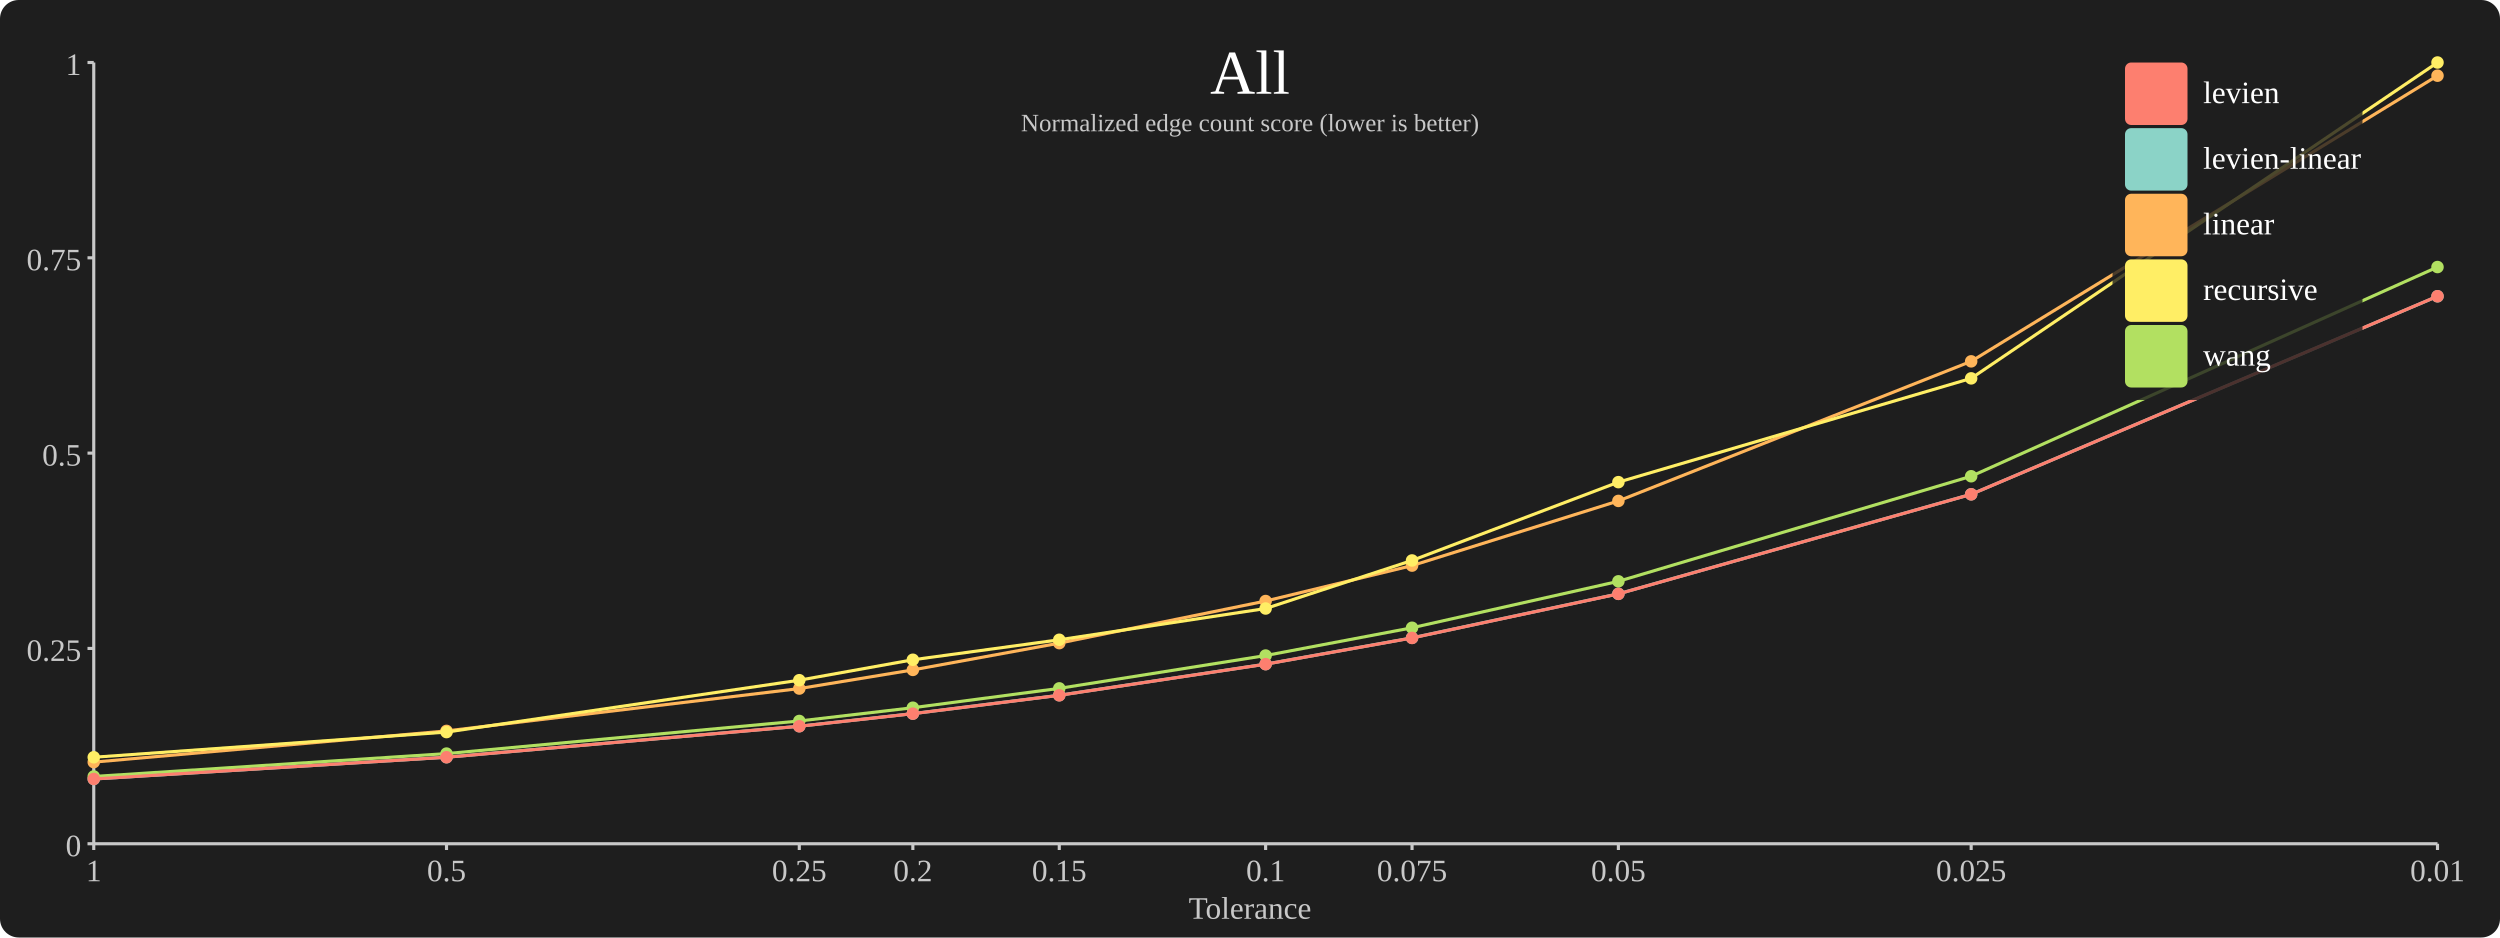
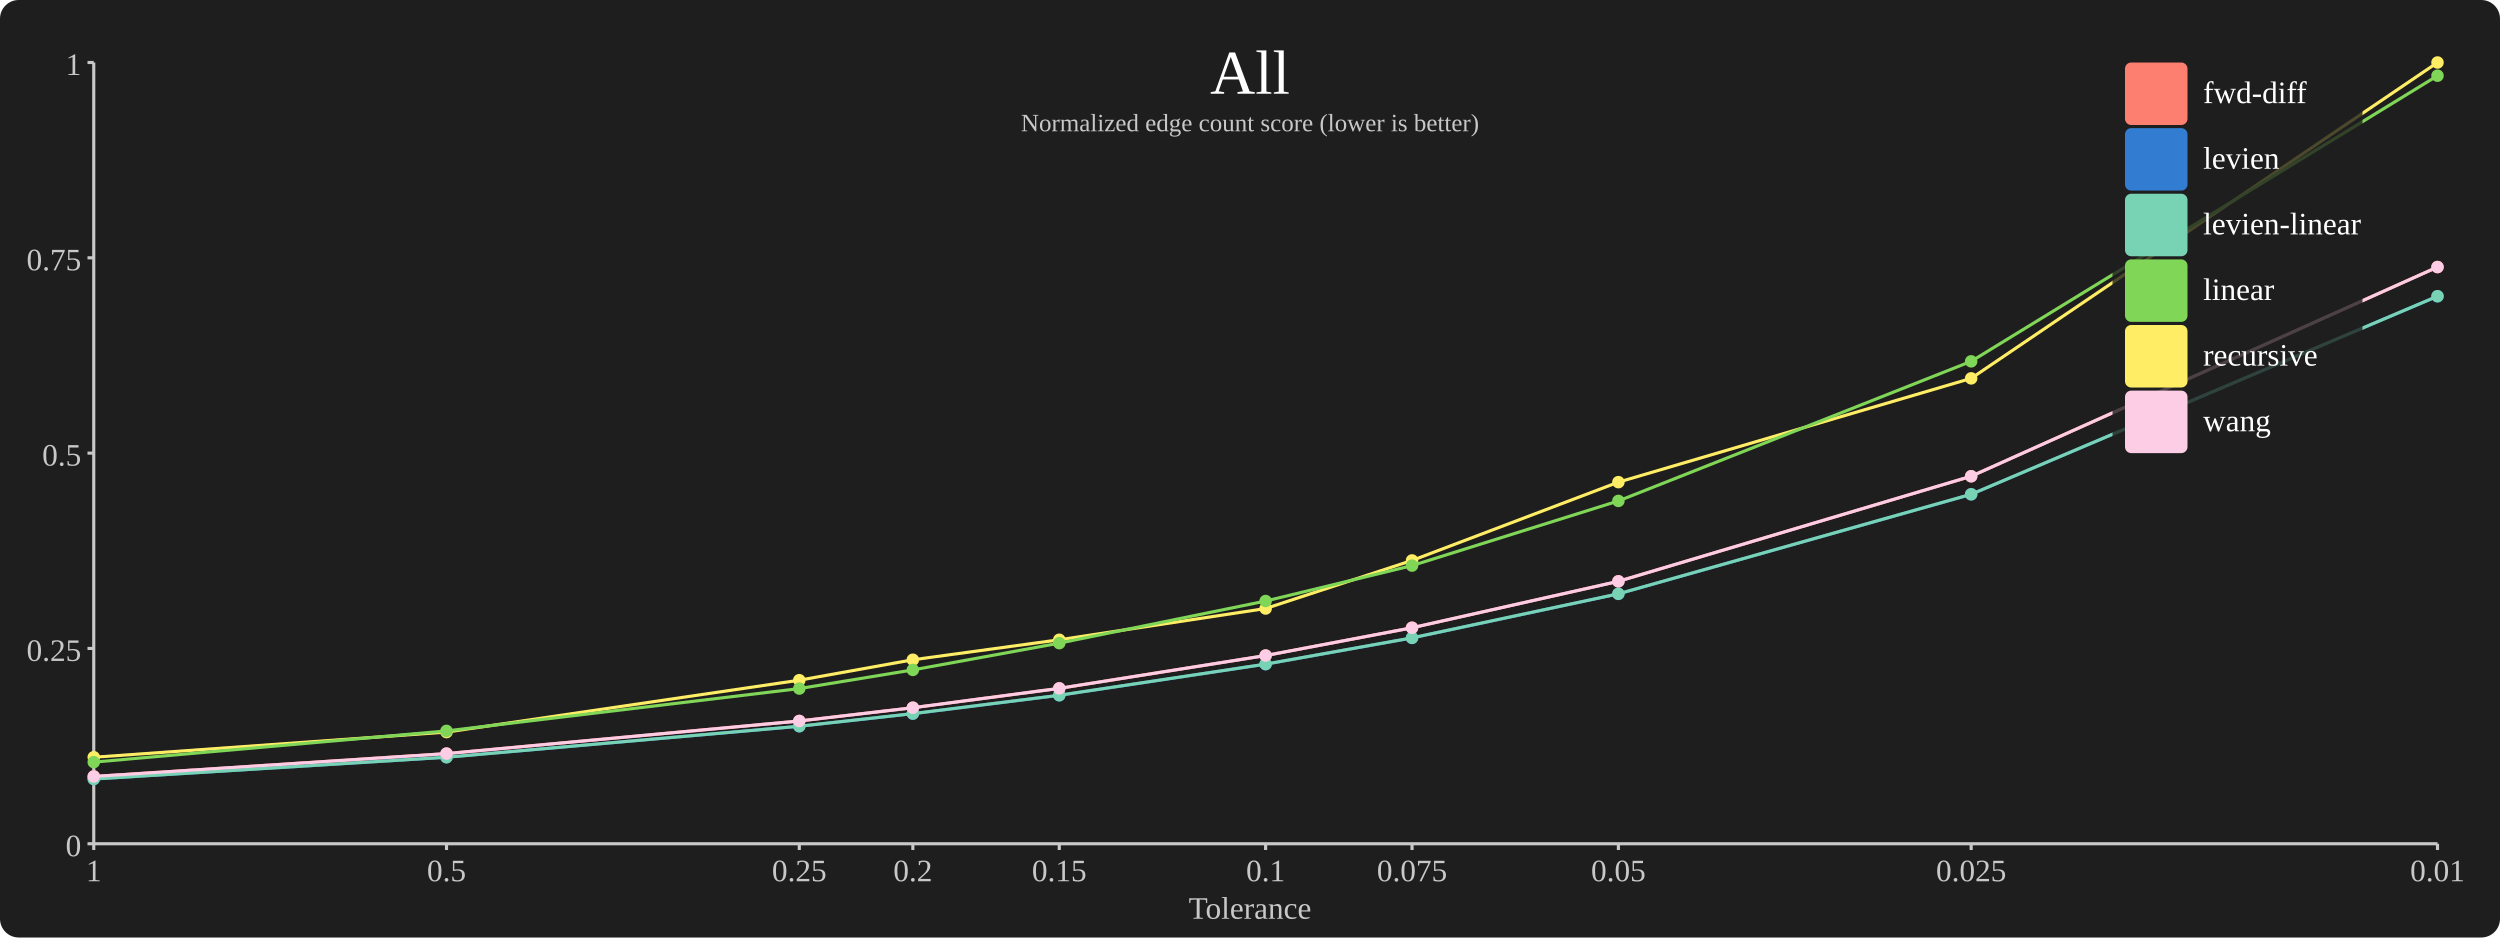
<svg xmlns="http://www.w3.org/2000/svg" viewBox="0 0 800 300">
  <rect x="0" y="0" width="800" height="300" ry="6" style="fill:rgb(30,30,30);stroke:none;fill-opacity:1;stroke-opacity:1;" />
  <path d="M 30 20 L 30 270" style="stroke:rgb(200,200,200);stroke-width:1" />
  <path d="M 30 270 L 780 270" style="stroke:rgb(200,200,200);stroke-width:1" />
  <path d="M 780 270 L 780 272" style="stroke:rgb(200,200,200);stroke-width:1" />
  <text x="780" y="282" style="font-size:10px;fill:rgb(200,200,200);text-anchor:middle;text-align:center;"> 0.01 </text>
  <path d="M 630.772 270 L 630.772 272" style="stroke:rgb(200,200,200);stroke-width:1" />
  <text x="630.772" y="282" style="font-size:10px;fill:rgb(200,200,200);text-anchor:middle;text-align:center;"> 0.025 </text>
  <path d="M 517.886 270 L 517.886 272" style="stroke:rgb(200,200,200);stroke-width:1" />
  <text x="517.886" y="282" style="font-size:10px;fill:rgb(200,200,200);text-anchor:middle;text-align:center;"> 0.05 </text>
  <path d="M 451.852 270 L 451.852 272" style="stroke:rgb(200,200,200);stroke-width:1" />
  <text x="451.852" y="282" style="font-size:10px;fill:rgb(200,200,200);text-anchor:middle;text-align:center;"> 0.075 </text>
  <path d="M 405 270 L 405 272" style="stroke:rgb(200,200,200);stroke-width:1" />
  <text x="405" y="282" style="font-size:10px;fill:rgb(200,200,200);text-anchor:middle;text-align:center;"> 0.1 </text>
  <path d="M 338.966 270 L 338.966 272" style="stroke:rgb(200,200,200);stroke-width:1" />
  <text x="338.966" y="282" style="font-size:10px;fill:rgb(200,200,200);text-anchor:middle;text-align:center;"> 0.15 </text>
  <path d="M 292.114 270 L 292.114 272" style="stroke:rgb(200,200,200);stroke-width:1" />
  <text x="292.114" y="282" style="font-size:10px;fill:rgb(200,200,200);text-anchor:middle;text-align:center;"> 0.2 </text>
  <path d="M 255.773 270 L 255.773 272" style="stroke:rgb(200,200,200);stroke-width:1" />
  <text x="255.773" y="282" style="font-size:10px;fill:rgb(200,200,200);text-anchor:middle;text-align:center;"> 0.25 </text>
  <path d="M 142.886 270 L 142.886 272" style="stroke:rgb(200,200,200);stroke-width:1" />
  <text x="142.886" y="282" style="font-size:10px;fill:rgb(200,200,200);text-anchor:middle;text-align:center;"> 0.5 </text>
  <path d="M 30 270 L 30 272" style="stroke:rgb(200,200,200);stroke-width:1" />
  <text x="30" y="282" style="font-size:10px;fill:rgb(200,200,200);text-anchor:middle;text-align:center;"> 1 </text>
  <path d="M 28 270 L 30 270" style="stroke:rgb(200,200,200);stroke-width:1" />
  <text x="26" y="274" style="font-size:10px;fill:rgb(200,200,200);text-anchor:end;text-align:right;"> 0 </text>
  <path d="M 28 207.5 L 30 207.5" style="stroke:rgb(200,200,200);stroke-width:1" />
  <text x="26" y="211.5" style="font-size:10px;fill:rgb(200,200,200);text-anchor:end;text-align:right;"> 0.25 </text>
  <path d="M 28 145 L 30 145" style="stroke:rgb(200,200,200);stroke-width:1" />
  <text x="26" y="149" style="font-size:10px;fill:rgb(200,200,200);text-anchor:end;text-align:right;"> 0.5 </text>
  <path d="M 28 82.5 L 30 82.5" style="stroke:rgb(200,200,200);stroke-width:1" />
  <text x="26" y="86.5" style="font-size:10px;fill:rgb(200,200,200);text-anchor:end;text-align:right;"> 0.75 </text>
  <path d="M 28 20 L 30 20" style="stroke:rgb(200,200,200);stroke-width:1" />
  <text x="26" y="24" style="font-size:10px;fill:rgb(200,200,200);text-anchor:end;text-align:right;"> 1 </text>
  <text x="400" y="294" style="font-size:10px;fill:rgb(200,200,200);text-anchor:middle;text-align:center;"> Tolerance </text>
-   <circle cx="780" cy="94.812" r="2" style="fill:rgb(139,211,199);stroke:none;fill-opacity:1;stroke-opacity:1;" />
-   <path d="M 780 94.812 L 630.772 158.175" style="stroke:rgb(139,211,199);stroke-width:1" />
-   <circle cx="630.772" cy="158.175" r="2" style="fill:rgb(139,211,199);stroke:none;fill-opacity:1;stroke-opacity:1;" />
-   <path d="M 630.772 158.175 L 517.886 190.022" style="stroke:rgb(139,211,199);stroke-width:1" />
-   <circle cx="517.886" cy="190.022" r="2" style="fill:rgb(139,211,199);stroke:none;fill-opacity:1;stroke-opacity:1;" />
-   <path d="M 517.886 190.022 L 451.852 204.113" style="stroke:rgb(139,211,199);stroke-width:1" />
-   <circle cx="451.852" cy="204.113" r="2" style="fill:rgb(139,211,199);stroke:none;fill-opacity:1;stroke-opacity:1;" />
-   <path d="M 451.852 204.113 L 405 212.518" style="stroke:rgb(139,211,199);stroke-width:1" />
-   <circle cx="405" cy="212.518" r="2" style="fill:rgb(139,211,199);stroke:none;fill-opacity:1;stroke-opacity:1;" />
-   <path d="M 405 212.518 L 338.966 222.475" style="stroke:rgb(139,211,199);stroke-width:1" />
-   <circle cx="338.966" cy="222.475" r="2" style="fill:rgb(139,211,199);stroke:none;fill-opacity:1;stroke-opacity:1;" />
-   <path d="M 338.966 222.475 L 292.114 228.355" style="stroke:rgb(139,211,199);stroke-width:1" />
-   <circle cx="292.114" cy="228.355" r="2" style="fill:rgb(139,211,199);stroke:none;fill-opacity:1;stroke-opacity:1;" />
-   <path d="M 292.114 228.355 L 255.773 232.385" style="stroke:rgb(139,211,199);stroke-width:1" />
-   <circle cx="255.773" cy="232.385" r="2" style="fill:rgb(139,211,199);stroke:none;fill-opacity:1;stroke-opacity:1;" />
-   <path d="M 255.773 232.385 L 142.886 242.31" style="stroke:rgb(139,211,199);stroke-width:1" />
-   <circle cx="142.886" cy="242.31" r="2" style="fill:rgb(139,211,199);stroke:none;fill-opacity:1;stroke-opacity:1;" />
-   <path d="M 142.886 242.31 L 30 249.285" style="stroke:rgb(139,211,199);stroke-width:1" />
-   <circle cx="30" cy="249.285" r="2" style="fill:rgb(139,211,199);stroke:none;fill-opacity:1;stroke-opacity:1;" />
-   <circle cx="780" cy="24.223" r="2" style="fill:rgb(255,181,90);stroke:none;fill-opacity:1;stroke-opacity:1;" />
-   <path d="M 780 24.223 L 630.772 115.63" style="stroke:rgb(255,181,90);stroke-width:1" />
-   <circle cx="630.772" cy="115.63" r="2" style="fill:rgb(255,181,90);stroke:none;fill-opacity:1;stroke-opacity:1;" />
-   <path d="M 630.772 115.63 L 517.886 160.295" style="stroke:rgb(255,181,90);stroke-width:1" />
-   <circle cx="517.886" cy="160.295" r="2" style="fill:rgb(255,181,90);stroke:none;fill-opacity:1;stroke-opacity:1;" />
-   <path d="M 517.886 160.295 L 451.852 180.993" style="stroke:rgb(255,181,90);stroke-width:1" />
-   <circle cx="451.852" cy="180.993" r="2" style="fill:rgb(255,181,90);stroke:none;fill-opacity:1;stroke-opacity:1;" />
-   <path d="M 451.852 180.993 L 405 192.33" style="stroke:rgb(255,181,90);stroke-width:1" />
-   <circle cx="405" cy="192.33" r="2" style="fill:rgb(255,181,90);stroke:none;fill-opacity:1;stroke-opacity:1;" />
-   <path d="M 405 192.33 L 338.966 205.805" style="stroke:rgb(255,181,90);stroke-width:1" />
-   <circle cx="338.966" cy="205.805" r="2" style="fill:rgb(255,181,90);stroke:none;fill-opacity:1;stroke-opacity:1;" />
-   <path d="M 338.966 205.805 L 292.114 214.368" style="stroke:rgb(255,181,90);stroke-width:1" />
-   <circle cx="292.114" cy="214.368" r="2" style="fill:rgb(255,181,90);stroke:none;fill-opacity:1;stroke-opacity:1;" />
-   <path d="M 292.114 214.368 L 255.773 220.34" style="stroke:rgb(255,181,90);stroke-width:1" />
-   <circle cx="255.773" cy="220.34" r="2" style="fill:rgb(255,181,90);stroke:none;fill-opacity:1;stroke-opacity:1;" />
-   <path d="M 255.773 220.34 L 142.886 233.887" style="stroke:rgb(255,181,90);stroke-width:1" />
-   <circle cx="142.886" cy="233.887" r="2" style="fill:rgb(255,181,90);stroke:none;fill-opacity:1;stroke-opacity:1;" />
-   <path d="M 142.886 233.887 L 30 243.877" style="stroke:rgb(255,181,90);stroke-width:1" />
-   <circle cx="30" cy="243.877" r="2" style="fill:rgb(255,181,90);stroke:none;fill-opacity:1;stroke-opacity:1;" />
-   <circle cx="780" cy="85.453" r="2" style="fill:rgb(178,224,97);stroke:none;fill-opacity:1;stroke-opacity:1;" />
-   <path d="M 780 85.453 L 630.772 152.4" style="stroke:rgb(178,224,97);stroke-width:1" />
-   <circle cx="630.772" cy="152.4" r="2" style="fill:rgb(178,224,97);stroke:none;fill-opacity:1;stroke-opacity:1;" />
-   <path d="M 630.772 152.4 L 517.886 186.022" style="stroke:rgb(178,224,97);stroke-width:1" />
-   <circle cx="517.886" cy="186.022" r="2" style="fill:rgb(178,224,97);stroke:none;fill-opacity:1;stroke-opacity:1;" />
-   <path d="M 517.886 186.022 L 451.852 200.885" style="stroke:rgb(178,224,97);stroke-width:1" />
-   <circle cx="451.852" cy="200.885" r="2" style="fill:rgb(178,224,97);stroke:none;fill-opacity:1;stroke-opacity:1;" />
-   <path d="M 451.852 200.885 L 405 209.77" style="stroke:rgb(178,224,97);stroke-width:1" />
-   <circle cx="405" cy="209.77" r="2" style="fill:rgb(178,224,97);stroke:none;fill-opacity:1;stroke-opacity:1;" />
-   <path d="M 405 209.77 L 338.966 220.275" style="stroke:rgb(178,224,97);stroke-width:1" />
-   <circle cx="338.966" cy="220.275" r="2" style="fill:rgb(178,224,97);stroke:none;fill-opacity:1;stroke-opacity:1;" />
-   <path d="M 338.966 220.275 L 292.114 226.468" style="stroke:rgb(178,224,97);stroke-width:1" />
-   <circle cx="292.114" cy="226.468" r="2" style="fill:rgb(178,224,97);stroke:none;fill-opacity:1;stroke-opacity:1;" />
-   <path d="M 292.114 226.468 L 255.773 230.713" style="stroke:rgb(178,224,97);stroke-width:1" />
-   <circle cx="255.773" cy="230.713" r="2" style="fill:rgb(178,224,97);stroke:none;fill-opacity:1;stroke-opacity:1;" />
-   <path d="M 255.773 230.713 L 142.886 241.147" style="stroke:rgb(178,224,97);stroke-width:1" />
-   <circle cx="142.886" cy="241.147" r="2" style="fill:rgb(178,224,97);stroke:none;fill-opacity:1;stroke-opacity:1;" />
-   <path d="M 142.886 241.147 L 30 248.47" style="stroke:rgb(178,224,97);stroke-width:1" />
-   <circle cx="30" cy="248.47" r="2" style="fill:rgb(178,224,97);stroke:none;fill-opacity:1;stroke-opacity:1;" />
-   <circle cx="780" cy="94.795" r="2" style="fill:rgb(253,127,111);stroke:none;fill-opacity:1;stroke-opacity:1;" />
-   <path d="M 780 94.795 L 630.772 158.188" style="stroke:rgb(253,127,111);stroke-width:1" />
-   <circle cx="630.772" cy="158.188" r="2" style="fill:rgb(253,127,111);stroke:none;fill-opacity:1;stroke-opacity:1;" />
-   <path d="M 630.772 158.188 L 517.886 190.04" style="stroke:rgb(253,127,111);stroke-width:1" />
-   <circle cx="517.886" cy="190.04" r="2" style="fill:rgb(253,127,111);stroke:none;fill-opacity:1;stroke-opacity:1;" />
-   <path d="M 517.886 190.04 L 451.852 204.143" style="stroke:rgb(253,127,111);stroke-width:1" />
-   <circle cx="451.852" cy="204.143" r="2" style="fill:rgb(253,127,111);stroke:none;fill-opacity:1;stroke-opacity:1;" />
-   <path d="M 451.852 204.143 L 405 212.532" style="stroke:rgb(253,127,111);stroke-width:1" />
-   <circle cx="405" cy="212.532" r="2" style="fill:rgb(253,127,111);stroke:none;fill-opacity:1;stroke-opacity:1;" />
-   <path d="M 405 212.532 L 338.966 222.495" style="stroke:rgb(253,127,111);stroke-width:1" />
-   <circle cx="338.966" cy="222.495" r="2" style="fill:rgb(253,127,111);stroke:none;fill-opacity:1;stroke-opacity:1;" />
-   <path d="M 338.966 222.495 L 292.114 228.37" style="stroke:rgb(253,127,111);stroke-width:1" />
-   <circle cx="292.114" cy="228.37" r="2" style="fill:rgb(253,127,111);stroke:none;fill-opacity:1;stroke-opacity:1;" />
-   <path d="M 292.114 228.37 L 255.773 232.4" style="stroke:rgb(253,127,111);stroke-width:1" />
-   <circle cx="255.773" cy="232.4" r="2" style="fill:rgb(253,127,111);stroke:none;fill-opacity:1;stroke-opacity:1;" />
-   <path d="M 255.773 232.4 L 142.886 242.31" style="stroke:rgb(253,127,111);stroke-width:1" />
-   <circle cx="142.886" cy="242.31" r="2" style="fill:rgb(253,127,111);stroke:none;fill-opacity:1;stroke-opacity:1;" />
-   <path d="M 142.886 242.31 L 30 249.272" style="stroke:rgb(253,127,111);stroke-width:1" />
-   <circle cx="30" cy="249.272" r="2" style="fill:rgb(253,127,111);stroke:none;fill-opacity:1;stroke-opacity:1;" />
+   <circle cx="780" cy="85.453" r="2" style="fill:rgb(253,127,111);stroke:none;fill-opacity:1;stroke-opacity:1;" />
+   <path d="M 780 85.453 L 630.772 152.4" style="stroke:rgb(253,127,111);stroke-width:1" />
+   <circle cx="630.772" cy="152.4" r="2" style="fill:rgb(253,127,111);stroke:none;fill-opacity:1;stroke-opacity:1;" />
+   <path d="M 630.772 152.4 L 517.886 186.022" style="stroke:rgb(253,127,111);stroke-width:1" />
+   <circle cx="517.886" cy="186.022" r="2" style="fill:rgb(253,127,111);stroke:none;fill-opacity:1;stroke-opacity:1;" />
+   <path d="M 517.886 186.022 L 451.852 200.885" style="stroke:rgb(253,127,111);stroke-width:1" />
+   <circle cx="451.852" cy="200.885" r="2" style="fill:rgb(253,127,111);stroke:none;fill-opacity:1;stroke-opacity:1;" />
+   <path d="M 451.852 200.885 L 405 209.77" style="stroke:rgb(253,127,111);stroke-width:1" />
+   <circle cx="405" cy="209.77" r="2" style="fill:rgb(253,127,111);stroke:none;fill-opacity:1;stroke-opacity:1;" />
+   <path d="M 405 209.77 L 338.966 220.275" style="stroke:rgb(253,127,111);stroke-width:1" />
+   <circle cx="338.966" cy="220.275" r="2" style="fill:rgb(253,127,111);stroke:none;fill-opacity:1;stroke-opacity:1;" />
+   <path d="M 338.966 220.275 L 292.114 226.468" style="stroke:rgb(253,127,111);stroke-width:1" />
+   <circle cx="292.114" cy="226.468" r="2" style="fill:rgb(253,127,111);stroke:none;fill-opacity:1;stroke-opacity:1;" />
+   <path d="M 292.114 226.468 L 255.773 230.713" style="stroke:rgb(253,127,111);stroke-width:1" />
+   <circle cx="255.773" cy="230.713" r="2" style="fill:rgb(253,127,111);stroke:none;fill-opacity:1;stroke-opacity:1;" />
+   <path d="M 255.773 230.713 L 142.886 241.147" style="stroke:rgb(253,127,111);stroke-width:1" />
+   <circle cx="142.886" cy="241.147" r="2" style="fill:rgb(253,127,111);stroke:none;fill-opacity:1;stroke-opacity:1;" />
+   <path d="M 142.886 241.147 L 30 248.47" style="stroke:rgb(253,127,111);stroke-width:1" />
+   <circle cx="30" cy="248.47" r="2" style="fill:rgb(253,127,111);stroke:none;fill-opacity:1;stroke-opacity:1;" />
+   <circle cx="780" cy="94.795" r="2" style="fill:rgb(50,125,209);stroke:none;fill-opacity:1;stroke-opacity:1;" />
+   <path d="M 780 94.795 L 630.772 158.188" style="stroke:rgb(50,125,209);stroke-width:1" />
+   <circle cx="630.772" cy="158.188" r="2" style="fill:rgb(50,125,209);stroke:none;fill-opacity:1;stroke-opacity:1;" />
+   <path d="M 630.772 158.188 L 517.886 190.04" style="stroke:rgb(50,125,209);stroke-width:1" />
+   <circle cx="517.886" cy="190.04" r="2" style="fill:rgb(50,125,209);stroke:none;fill-opacity:1;stroke-opacity:1;" />
+   <path d="M 517.886 190.04 L 451.852 204.143" style="stroke:rgb(50,125,209);stroke-width:1" />
+   <circle cx="451.852" cy="204.143" r="2" style="fill:rgb(50,125,209);stroke:none;fill-opacity:1;stroke-opacity:1;" />
+   <path d="M 451.852 204.143 L 405 212.532" style="stroke:rgb(50,125,209);stroke-width:1" />
+   <circle cx="405" cy="212.532" r="2" style="fill:rgb(50,125,209);stroke:none;fill-opacity:1;stroke-opacity:1;" />
+   <path d="M 405 212.532 L 338.966 222.495" style="stroke:rgb(50,125,209);stroke-width:1" />
+   <circle cx="338.966" cy="222.495" r="2" style="fill:rgb(50,125,209);stroke:none;fill-opacity:1;stroke-opacity:1;" />
+   <path d="M 338.966 222.495 L 292.114 228.37" style="stroke:rgb(50,125,209);stroke-width:1" />
+   <circle cx="292.114" cy="228.37" r="2" style="fill:rgb(50,125,209);stroke:none;fill-opacity:1;stroke-opacity:1;" />
+   <path d="M 292.114 228.37 L 255.773 232.4" style="stroke:rgb(50,125,209);stroke-width:1" />
+   <circle cx="255.773" cy="232.4" r="2" style="fill:rgb(50,125,209);stroke:none;fill-opacity:1;stroke-opacity:1;" />
+   <path d="M 255.773 232.4 L 142.886 242.31" style="stroke:rgb(50,125,209);stroke-width:1" />
+   <circle cx="142.886" cy="242.31" r="2" style="fill:rgb(50,125,209);stroke:none;fill-opacity:1;stroke-opacity:1;" />
+   <path d="M 142.886 242.31 L 30 249.272" style="stroke:rgb(50,125,209);stroke-width:1" />
+   <circle cx="30" cy="249.272" r="2" style="fill:rgb(50,125,209);stroke:none;fill-opacity:1;stroke-opacity:1;" />
  <circle cx="780" cy="20" r="2" style="fill:rgb(255,238,101);stroke:none;fill-opacity:1;stroke-opacity:1;" />
  <path d="M 780 20 L 630.772 121.078" style="stroke:rgb(255,238,101);stroke-width:1" />
  <circle cx="630.772" cy="121.078" r="2" style="fill:rgb(255,238,101);stroke:none;fill-opacity:1;stroke-opacity:1;" />
  <path d="M 630.772 121.078 L 517.886 154.285" style="stroke:rgb(255,238,101);stroke-width:1" />
  <circle cx="517.886" cy="154.285" r="2" style="fill:rgb(255,238,101);stroke:none;fill-opacity:1;stroke-opacity:1;" />
  <path d="M 517.886 154.285 L 451.852 179.345" style="stroke:rgb(255,238,101);stroke-width:1" />
  <circle cx="451.852" cy="179.345" r="2" style="fill:rgb(255,238,101);stroke:none;fill-opacity:1;stroke-opacity:1;" />
  <path d="M 451.852 179.345 L 405 194.725" style="stroke:rgb(255,238,101);stroke-width:1" />
  <circle cx="405" cy="194.725" r="2" style="fill:rgb(255,238,101);stroke:none;fill-opacity:1;stroke-opacity:1;" />
  <path d="M 405 194.725 L 338.966 204.725" style="stroke:rgb(255,238,101);stroke-width:1" />
  <circle cx="338.966" cy="204.725" r="2" style="fill:rgb(255,238,101);stroke:none;fill-opacity:1;stroke-opacity:1;" />
  <path d="M 338.966 204.725 L 292.114 211.123" style="stroke:rgb(255,238,101);stroke-width:1" />
  <circle cx="292.114" cy="211.123" r="2" style="fill:rgb(255,238,101);stroke:none;fill-opacity:1;stroke-opacity:1;" />
  <path d="M 292.114 211.123 L 255.773 217.662" style="stroke:rgb(255,238,101);stroke-width:1" />
  <circle cx="255.773" cy="217.662" r="2" style="fill:rgb(255,238,101);stroke:none;fill-opacity:1;stroke-opacity:1;" />
  <path d="M 255.773 217.662 L 142.886 234.265" style="stroke:rgb(255,238,101);stroke-width:1" />
  <circle cx="142.886" cy="234.265" r="2" style="fill:rgb(255,238,101);stroke:none;fill-opacity:1;stroke-opacity:1;" />
  <path d="M 142.886 234.265 L 30 242.32" style="stroke:rgb(255,238,101);stroke-width:1" />
  <circle cx="30" cy="242.32" r="2" style="fill:rgb(255,238,101);stroke:none;fill-opacity:1;stroke-opacity:1;" />
-   <rect x="676" y="16" width="80" height="112" ry="4" style="fill:rgb(30,30,30);stroke:none;fill-opacity:0.8;stroke-opacity:1;" />
+   <circle cx="780" cy="94.792" r="2" style="fill:rgb(119,211,179);stroke:none;fill-opacity:1;stroke-opacity:1;" />
+   <path d="M 780 94.792 L 630.772 158.17" style="stroke:rgb(119,211,179);stroke-width:1" />
+   <circle cx="630.772" cy="158.17" r="2" style="fill:rgb(119,211,179);stroke:none;fill-opacity:1;stroke-opacity:1;" />
+   <path d="M 630.772 158.17 L 517.886 190.02" style="stroke:rgb(119,211,179);stroke-width:1" />
+   <circle cx="517.886" cy="190.02" r="2" style="fill:rgb(119,211,179);stroke:none;fill-opacity:1;stroke-opacity:1;" />
+   <path d="M 517.886 190.02 L 451.852 204.113" style="stroke:rgb(119,211,179);stroke-width:1" />
+   <circle cx="451.852" cy="204.113" r="2" style="fill:rgb(119,211,179);stroke:none;fill-opacity:1;stroke-opacity:1;" />
+   <path d="M 451.852 204.113 L 405 212.515" style="stroke:rgb(119,211,179);stroke-width:1" />
+   <circle cx="405" cy="212.515" r="2" style="fill:rgb(119,211,179);stroke:none;fill-opacity:1;stroke-opacity:1;" />
+   <path d="M 405 212.515 L 338.966 222.475" style="stroke:rgb(119,211,179);stroke-width:1" />
+   <circle cx="338.966" cy="222.475" r="2" style="fill:rgb(119,211,179);stroke:none;fill-opacity:1;stroke-opacity:1;" />
+   <path d="M 338.966 222.475 L 292.114 228.353" style="stroke:rgb(119,211,179);stroke-width:1" />
+   <circle cx="292.114" cy="228.353" r="2" style="fill:rgb(119,211,179);stroke:none;fill-opacity:1;stroke-opacity:1;" />
+   <path d="M 292.114 228.353 L 255.773 232.387" style="stroke:rgb(119,211,179);stroke-width:1" />
+   <circle cx="255.773" cy="232.387" r="2" style="fill:rgb(119,211,179);stroke:none;fill-opacity:1;stroke-opacity:1;" />
+   <path d="M 255.773 232.387 L 142.886 242.312" style="stroke:rgb(119,211,179);stroke-width:1" />
+   <circle cx="142.886" cy="242.312" r="2" style="fill:rgb(119,211,179);stroke:none;fill-opacity:1;stroke-opacity:1;" />
+   <path d="M 142.886 242.312 L 30 249.285" style="stroke:rgb(119,211,179);stroke-width:1" />
+   <circle cx="30" cy="249.285" r="2" style="fill:rgb(119,211,179);stroke:none;fill-opacity:1;stroke-opacity:1;" />
+   <circle cx="780" cy="24.223" r="2" style="fill:rgb(128,214,87);stroke:none;fill-opacity:1;stroke-opacity:1;" />
+   <path d="M 780 24.223 L 630.772 115.63" style="stroke:rgb(128,214,87);stroke-width:1" />
+   <circle cx="630.772" cy="115.63" r="2" style="fill:rgb(128,214,87);stroke:none;fill-opacity:1;stroke-opacity:1;" />
+   <path d="M 630.772 115.63 L 517.886 160.295" style="stroke:rgb(128,214,87);stroke-width:1" />
+   <circle cx="517.886" cy="160.295" r="2" style="fill:rgb(128,214,87);stroke:none;fill-opacity:1;stroke-opacity:1;" />
+   <path d="M 517.886 160.295 L 451.852 180.993" style="stroke:rgb(128,214,87);stroke-width:1" />
+   <circle cx="451.852" cy="180.993" r="2" style="fill:rgb(128,214,87);stroke:none;fill-opacity:1;stroke-opacity:1;" />
+   <path d="M 451.852 180.993 L 405 192.33" style="stroke:rgb(128,214,87);stroke-width:1" />
+   <circle cx="405" cy="192.33" r="2" style="fill:rgb(128,214,87);stroke:none;fill-opacity:1;stroke-opacity:1;" />
+   <path d="M 405 192.33 L 338.966 205.805" style="stroke:rgb(128,214,87);stroke-width:1" />
+   <circle cx="338.966" cy="205.805" r="2" style="fill:rgb(128,214,87);stroke:none;fill-opacity:1;stroke-opacity:1;" />
+   <path d="M 338.966 205.805 L 292.114 214.368" style="stroke:rgb(128,214,87);stroke-width:1" />
+   <circle cx="292.114" cy="214.368" r="2" style="fill:rgb(128,214,87);stroke:none;fill-opacity:1;stroke-opacity:1;" />
+   <path d="M 292.114 214.368 L 255.773 220.34" style="stroke:rgb(128,214,87);stroke-width:1" />
+   <circle cx="255.773" cy="220.34" r="2" style="fill:rgb(128,214,87);stroke:none;fill-opacity:1;stroke-opacity:1;" />
+   <path d="M 255.773 220.34 L 142.886 233.887" style="stroke:rgb(128,214,87);stroke-width:1" />
+   <circle cx="142.886" cy="233.887" r="2" style="fill:rgb(128,214,87);stroke:none;fill-opacity:1;stroke-opacity:1;" />
+   <path d="M 142.886 233.887 L 30 243.877" style="stroke:rgb(128,214,87);stroke-width:1" />
+   <circle cx="30" cy="243.877" r="2" style="fill:rgb(128,214,87);stroke:none;fill-opacity:1;stroke-opacity:1;" />
+   <circle cx="780" cy="85.453" r="2" style="fill:rgb(253,204,229);stroke:none;fill-opacity:1;stroke-opacity:1;" />
+   <path d="M 780 85.453 L 630.772 152.4" style="stroke:rgb(253,204,229);stroke-width:1" />
+   <circle cx="630.772" cy="152.4" r="2" style="fill:rgb(253,204,229);stroke:none;fill-opacity:1;stroke-opacity:1;" />
+   <path d="M 630.772 152.4 L 517.886 186.022" style="stroke:rgb(253,204,229);stroke-width:1" />
+   <circle cx="517.886" cy="186.022" r="2" style="fill:rgb(253,204,229);stroke:none;fill-opacity:1;stroke-opacity:1;" />
+   <path d="M 517.886 186.022 L 451.852 200.885" style="stroke:rgb(253,204,229);stroke-width:1" />
+   <circle cx="451.852" cy="200.885" r="2" style="fill:rgb(253,204,229);stroke:none;fill-opacity:1;stroke-opacity:1;" />
+   <path d="M 451.852 200.885 L 405 209.77" style="stroke:rgb(253,204,229);stroke-width:1" />
+   <circle cx="405" cy="209.77" r="2" style="fill:rgb(253,204,229);stroke:none;fill-opacity:1;stroke-opacity:1;" />
+   <path d="M 405 209.77 L 338.966 220.275" style="stroke:rgb(253,204,229);stroke-width:1" />
+   <circle cx="338.966" cy="220.275" r="2" style="fill:rgb(253,204,229);stroke:none;fill-opacity:1;stroke-opacity:1;" />
+   <path d="M 338.966 220.275 L 292.114 226.468" style="stroke:rgb(253,204,229);stroke-width:1" />
+   <circle cx="292.114" cy="226.468" r="2" style="fill:rgb(253,204,229);stroke:none;fill-opacity:1;stroke-opacity:1;" />
+   <path d="M 292.114 226.468 L 255.773 230.713" style="stroke:rgb(253,204,229);stroke-width:1" />
+   <circle cx="255.773" cy="230.713" r="2" style="fill:rgb(253,204,229);stroke:none;fill-opacity:1;stroke-opacity:1;" />
+   <path d="M 255.773 230.713 L 142.886 241.147" style="stroke:rgb(253,204,229);stroke-width:1" />
+   <circle cx="142.886" cy="241.147" r="2" style="fill:rgb(253,204,229);stroke:none;fill-opacity:1;stroke-opacity:1;" />
+   <path d="M 142.886 241.147 L 30 248.47" style="stroke:rgb(253,204,229);stroke-width:1" />
+   <circle cx="30" cy="248.47" r="2" style="fill:rgb(253,204,229);stroke:none;fill-opacity:1;stroke-opacity:1;" />
+   <rect x="676" y="16" width="80" height="133" ry="4" style="fill:rgb(30,30,30);stroke:none;fill-opacity:0.8;stroke-opacity:1;" />
  <rect x="680" y="20" width="20" height="20" ry="2" style="fill:rgb(253,127,111);stroke:none;fill-opacity:1;stroke-opacity:1;" />
-   <text x="705" y="33" style="font-size:10px;fill:rgb(255,255,255);text-anchor:start;text-align:left;"> levien </text>
-   <rect x="680" y="41" width="20" height="20" ry="2" style="fill:rgb(139,211,199);stroke:none;fill-opacity:1;stroke-opacity:1;" />
-   <text x="705" y="54" style="font-size:10px;fill:rgb(255,255,255);text-anchor:start;text-align:left;"> levien-linear </text>
-   <rect x="680" y="62" width="20" height="20" ry="2" style="fill:rgb(255,181,90);stroke:none;fill-opacity:1;stroke-opacity:1;" />
-   <text x="705" y="75" style="font-size:10px;fill:rgb(255,255,255);text-anchor:start;text-align:left;"> linear </text>
-   <rect x="680" y="83" width="20" height="20" ry="2" style="fill:rgb(255,238,101);stroke:none;fill-opacity:1;stroke-opacity:1;" />
-   <text x="705" y="96" style="font-size:10px;fill:rgb(255,255,255);text-anchor:start;text-align:left;"> recursive </text>
-   <rect x="680" y="104" width="20" height="20" ry="2" style="fill:rgb(178,224,97);stroke:none;fill-opacity:1;stroke-opacity:1;" />
-   <text x="705" y="117" style="font-size:10px;fill:rgb(255,255,255);text-anchor:start;text-align:left;"> wang </text>
+   <text x="705" y="33" style="font-size:10px;fill:rgb(255,255,255);text-anchor:start;text-align:left;"> fwd-diff </text>
+   <rect x="680" y="41" width="20" height="20" ry="2" style="fill:rgb(50,125,209);stroke:none;fill-opacity:1;stroke-opacity:1;" />
+   <text x="705" y="54" style="font-size:10px;fill:rgb(255,255,255);text-anchor:start;text-align:left;"> levien </text>
+   <rect x="680" y="62" width="20" height="20" ry="2" style="fill:rgb(119,211,179);stroke:none;fill-opacity:1;stroke-opacity:1;" />
+   <text x="705" y="75" style="font-size:10px;fill:rgb(255,255,255);text-anchor:start;text-align:left;"> levien-linear </text>
+   <rect x="680" y="83" width="20" height="20" ry="2" style="fill:rgb(128,214,87);stroke:none;fill-opacity:1;stroke-opacity:1;" />
+   <text x="705" y="96" style="font-size:10px;fill:rgb(255,255,255);text-anchor:start;text-align:left;"> linear </text>
+   <rect x="680" y="104" width="20" height="20" ry="2" style="fill:rgb(255,238,101);stroke:none;fill-opacity:1;stroke-opacity:1;" />
+   <text x="705" y="117" style="font-size:10px;fill:rgb(255,255,255);text-anchor:start;text-align:left;"> recursive </text>
+   <rect x="680" y="125" width="20" height="20" ry="2" style="fill:rgb(253,204,229);stroke:none;fill-opacity:1;stroke-opacity:1;" />
+   <text x="705" y="138" style="font-size:10px;fill:rgb(255,255,255);text-anchor:start;text-align:left;"> wang </text>
  <text x="400" y="30" style="font-size:20px;fill:rgb(255,255,255);text-anchor:middle;text-align:center;"> All </text>
  <text x="400" y="42" style="font-size:8px;fill:rgb(200,200,200);text-anchor:middle;text-align:center;"> Normalized edge count score (lower is better) </text>
</svg>
